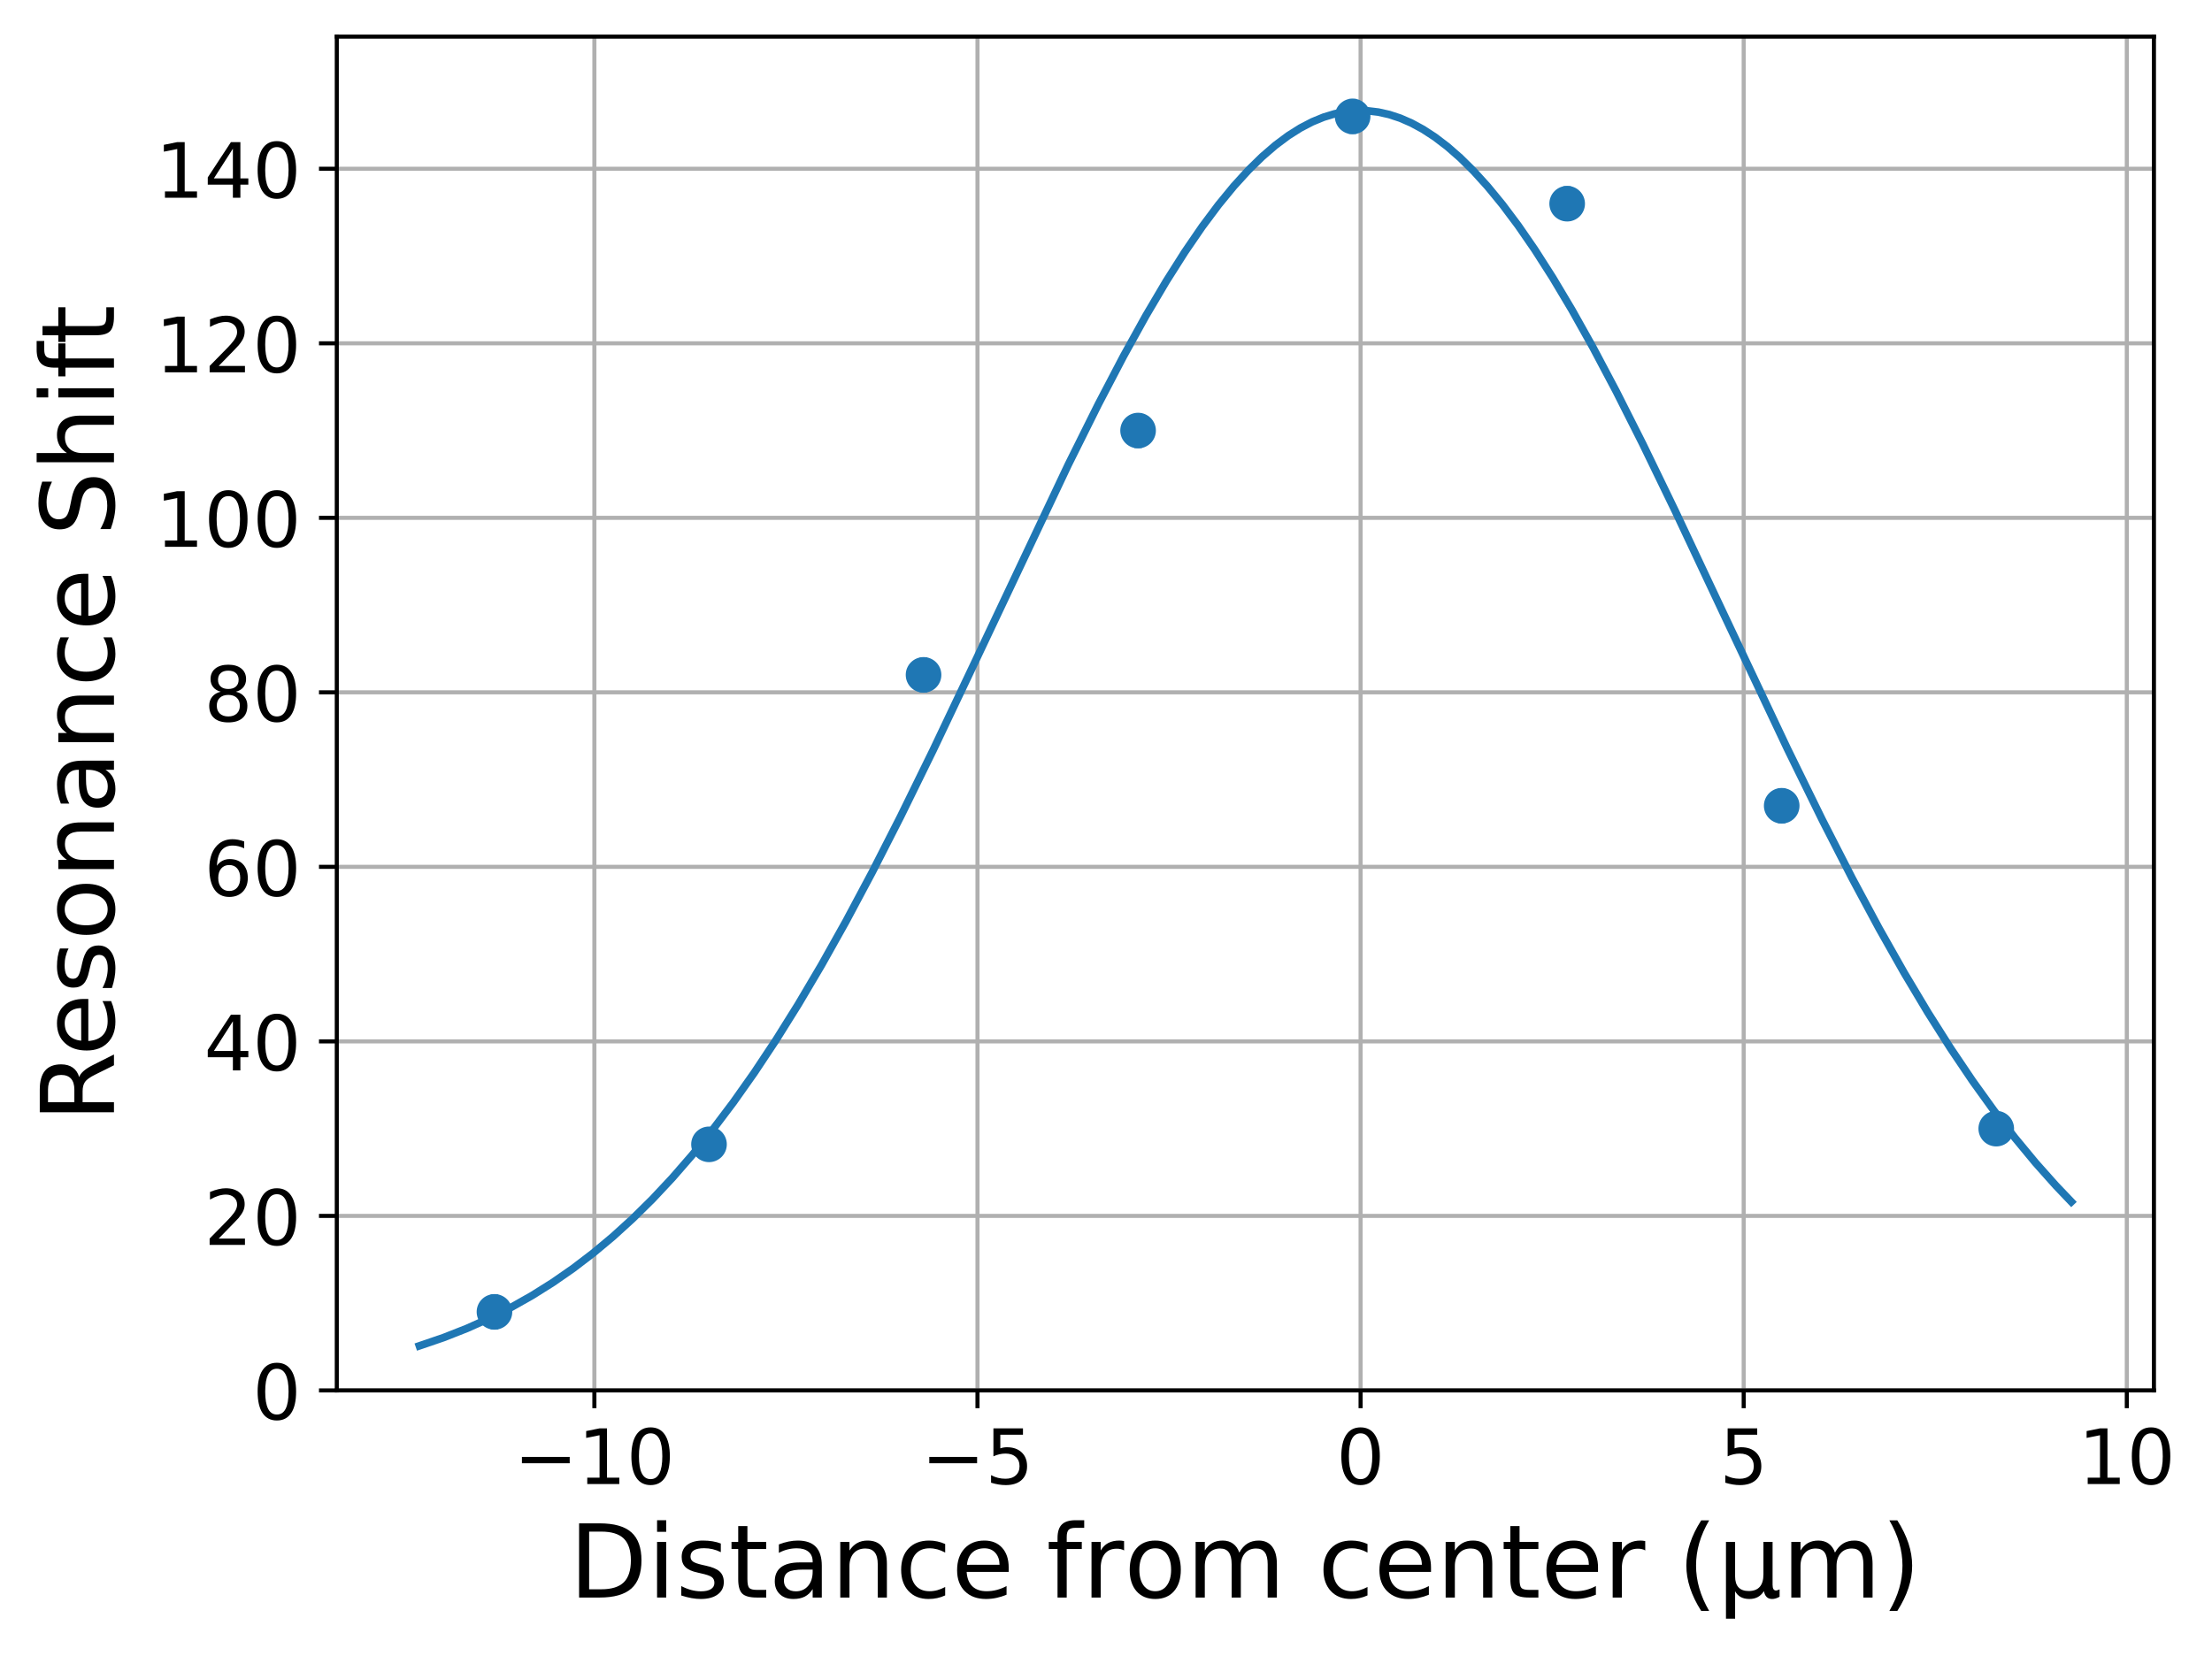
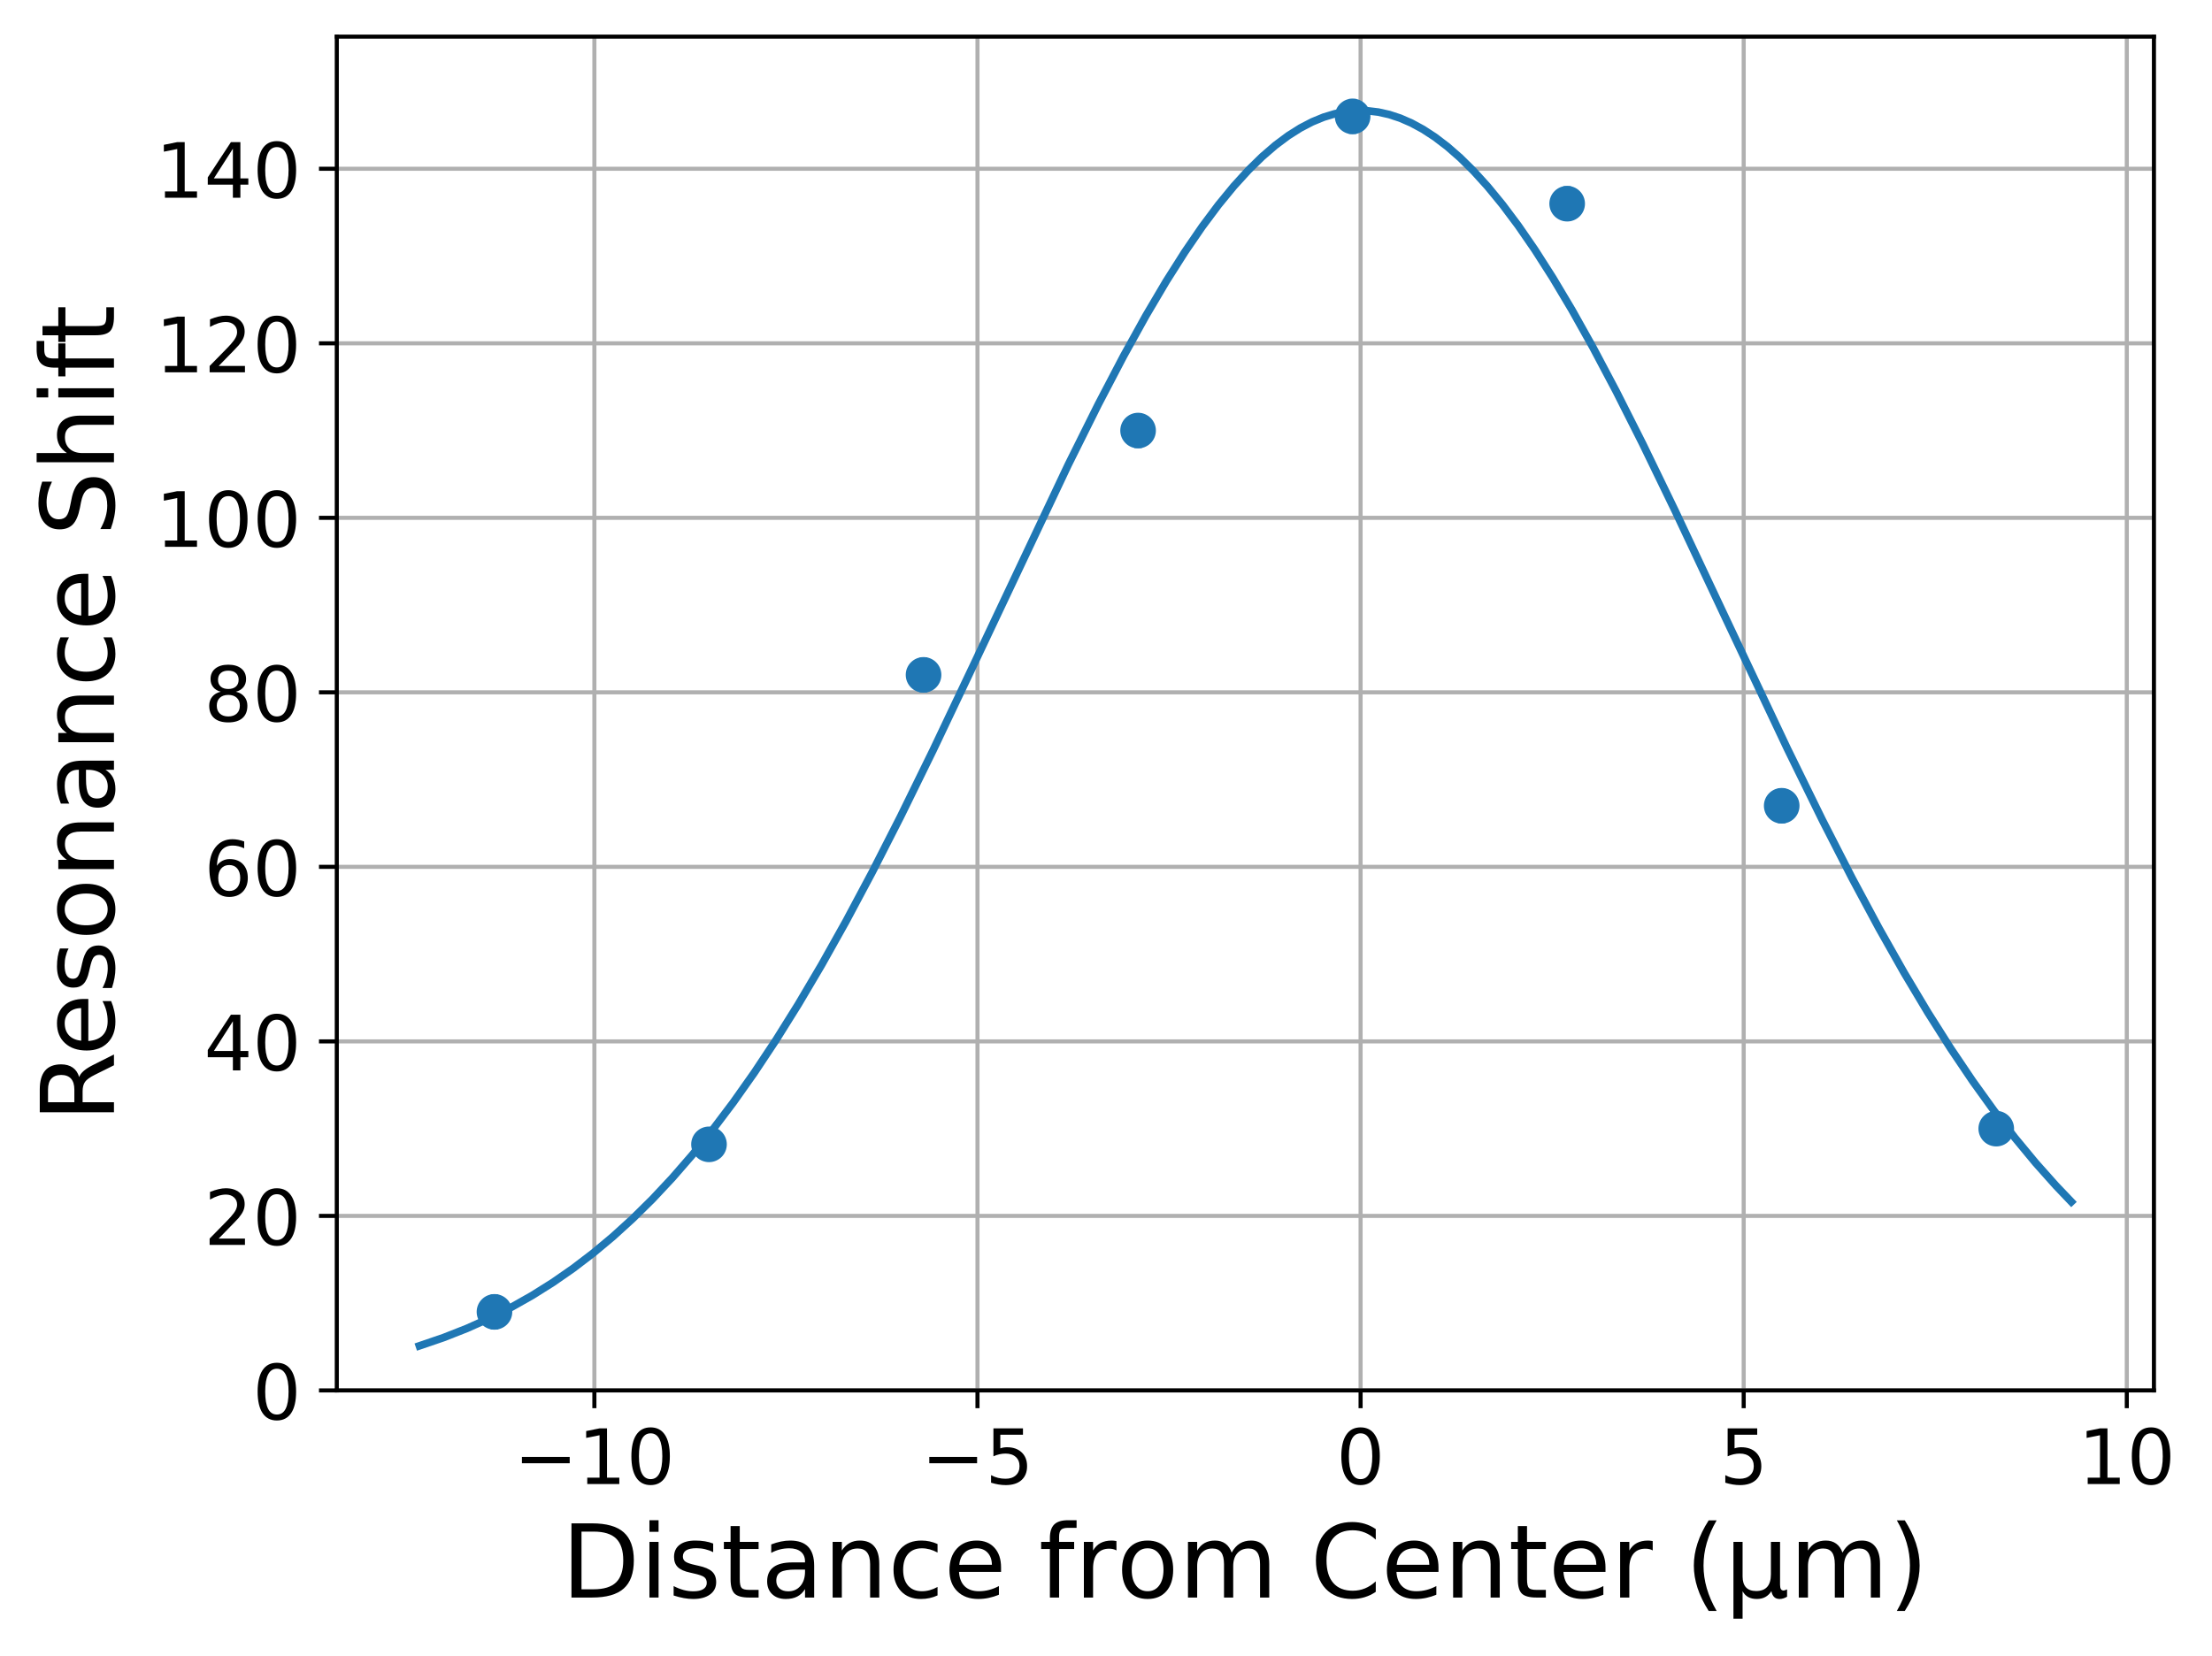
<svg xmlns="http://www.w3.org/2000/svg" xmlns:xlink="http://www.w3.org/1999/xlink" height="325.429pt" version="1.1" viewBox="0 0 434.72 325.429" width="434.72pt">
  <defs>
    <style type="text/css">*{stroke-linecap:butt;stroke-linejoin:round;}</style>
  </defs>
  <g id="figure_1">
    <g id="patch_1">
      <path d="M 0 325.429  L 434.72 325.429  L 434.72 0  L 0 0  z " style="fill:none;" />
    </g>
    <g id="axes_1">
      <g id="patch_2">
        <path d="M 66.188 273.312  L 423.308 273.312  L 423.308 7.2  L 66.188 7.2  z " style="fill:none;" />
      </g>
      <g id="matplotlib.axis_1">
        <g id="xtick_1">
          <g id="line2d_1">
            <path clip-path="url(#p2f1702bb63)" d="M 116.812 273.312  L 116.812 7.2  " style="fill:none;stroke:#b0b0b0;stroke-linecap:square;stroke-width:0.8;" />
          </g>
          <g id="line2d_2">
            <defs>
              <path d="M 0 0  L 0 3.5  " id="m005f0a59be" style="stroke:#000000;stroke-width:0.8;" />
            </defs>
            <g>
              <use style="stroke:#000000;stroke-width:0.8;" x="116.812" xlink:href="#m005f0a59be" y="273.312" />
            </g>
          </g>
          <g id="text_1">
            <g transform="translate(100.9838 291.7097)scale(0.15 -0.15)">
              <defs>
                <path d="M 10.594 35.5  L 73.188 35.5  L 73.188 27.203  L 10.594 27.203  z " id="DejaVuSans-8722" />
                <path d="M 12.406 8.297  L 28.516 8.297  L 28.516 63.922  L 10.984 60.406  L 10.984 69.391  L 28.422 72.906  L 38.281 72.906  L 38.281 8.297  L 54.391 8.297  L 54.391 0  L 12.406 0  z " id="DejaVuSans-49" />
                <path d="M 31.781 66.406  Q 24.172 66.406 20.328 58.906  Q 16.5 51.422 16.5 36.375  Q 16.5 21.391 20.328 13.891  Q 24.172 6.391 31.781 6.391  Q 39.453 6.391 43.281 13.891  Q 47.125 21.391 47.125 36.375  Q 47.125 51.422 43.281 58.906  Q 39.453 66.406 31.781 66.406  z M 31.781 74.219  Q 44.047 74.219 50.516 64.516  Q 56.984 54.828 56.984 36.375  Q 56.984 17.969 50.516 8.266  Q 44.047 -1.422 31.781 -1.422  Q 19.531 -1.422 13.062 8.266  Q 6.594 17.969 6.594 36.375  Q 6.594 54.828 13.062 64.516  Q 19.531 74.219 31.781 74.219  z " id="DejaVuSans-48" />
              </defs>
              <use xlink:href="#DejaVuSans-8722" />
              <use x="83.789" xlink:href="#DejaVuSans-49" />
              <use x="147.412" xlink:href="#DejaVuSans-48" />
            </g>
          </g>
        </g>
        <g id="xtick_2">
          <g id="line2d_3">
            <path clip-path="url(#p2f1702bb63)" d="M 192.103 273.312  L 192.103 7.2  " style="fill:none;stroke:#b0b0b0;stroke-linecap:square;stroke-width:0.8;" />
          </g>
          <g id="line2d_4">
            <g>
              <use style="stroke:#000000;stroke-width:0.8;" x="192.103" xlink:href="#m005f0a59be" y="273.312" />
            </g>
          </g>
          <g id="text_2">
            <g transform="translate(181.0466 291.7097)scale(0.15 -0.15)">
              <defs>
                <path d="M 10.797 72.906  L 49.516 72.906  L 49.516 64.594  L 19.828 64.594  L 19.828 46.734  Q 21.969 47.469 24.109 47.828  Q 26.266 48.188 28.422 48.188  Q 40.625 48.188 47.75 41.5  Q 54.891 34.812 54.891 23.391  Q 54.891 11.625 47.562 5.094  Q 40.234 -1.422 26.906 -1.422  Q 22.312 -1.422 17.547 -0.641  Q 12.797 0.141 7.719 1.703  L 7.719 11.625  Q 12.109 9.234 16.797 8.062  Q 21.484 6.891 26.703 6.891  Q 35.156 6.891 40.078 11.328  Q 45.016 15.766 45.016 23.391  Q 45.016 31 40.078 35.438  Q 35.156 39.891 26.703 39.891  Q 22.75 39.891 18.812 39.016  Q 14.891 38.141 10.797 36.281  z " id="DejaVuSans-53" />
              </defs>
              <use xlink:href="#DejaVuSans-8722" />
              <use x="83.789" xlink:href="#DejaVuSans-53" />
            </g>
          </g>
        </g>
        <g id="xtick_3">
          <g id="line2d_5">
            <path clip-path="url(#p2f1702bb63)" d="M 267.394 273.312  L 267.394 7.2  " style="fill:none;stroke:#b0b0b0;stroke-linecap:square;stroke-width:0.8;" />
          </g>
          <g id="line2d_6">
            <g>
              <use style="stroke:#000000;stroke-width:0.8;" x="267.394" xlink:href="#m005f0a59be" y="273.312" />
            </g>
          </g>
          <g id="text_3">
            <g transform="translate(262.6223 291.7097)scale(0.15 -0.15)">
              <use xlink:href="#DejaVuSans-48" />
            </g>
          </g>
        </g>
        <g id="xtick_4">
          <g id="line2d_7">
            <path clip-path="url(#p2f1702bb63)" d="M 342.685 273.312  L 342.685 7.2  " style="fill:none;stroke:#b0b0b0;stroke-linecap:square;stroke-width:0.8;" />
          </g>
          <g id="line2d_8">
            <g>
              <use style="stroke:#000000;stroke-width:0.8;" x="342.685" xlink:href="#m005f0a59be" y="273.312" />
            </g>
          </g>
          <g id="text_4">
            <g transform="translate(337.9133 291.7097)scale(0.15 -0.15)">
              <use xlink:href="#DejaVuSans-53" />
            </g>
          </g>
        </g>
        <g id="xtick_5">
          <g id="line2d_9">
            <path clip-path="url(#p2f1702bb63)" d="M 417.976 273.312  L 417.976 7.2  " style="fill:none;stroke:#b0b0b0;stroke-linecap:square;stroke-width:0.8;" />
          </g>
          <g id="line2d_10">
            <g>
              <use style="stroke:#000000;stroke-width:0.8;" x="417.976" xlink:href="#m005f0a59be" y="273.312" />
            </g>
          </g>
          <g id="text_5">
            <g transform="translate(408.4323 291.7097)scale(0.15 -0.15)">
              <use xlink:href="#DejaVuSans-49" />
              <use x="63.623" xlink:href="#DejaVuSans-48" />
            </g>
          </g>
        </g>
        <g id="text_6">
-           <g transform="translate(111.8475 314.0292)scale(0.2 -0.2)">
+           <g transform="translate(110.3475 314.0292)scale(0.2 -0.2)">
            <defs>
              <path d="M 19.672 64.797  L 19.672 8.109  L 31.594 8.109  Q 46.688 8.109 53.688 14.938  Q 60.688 21.781 60.688 36.531  Q 60.688 51.172 53.688 57.984  Q 46.688 64.797 31.594 64.797  z M 9.812 72.906  L 30.078 72.906  Q 51.266 72.906 61.172 64.094  Q 71.094 55.281 71.094 36.531  Q 71.094 17.672 61.125 8.828  Q 51.172 0 30.078 0  L 9.812 0  z " id="DejaVuSans-68" />
              <path d="M 9.422 54.688  L 18.406 54.688  L 18.406 0  L 9.422 0  z M 9.422 75.984  L 18.406 75.984  L 18.406 64.594  L 9.422 64.594  z " id="DejaVuSans-105" />
              <path d="M 44.281 53.078  L 44.281 44.578  Q 40.484 46.531 36.375 47.5  Q 32.281 48.484 27.875 48.484  Q 21.188 48.484 17.844 46.438  Q 14.5 44.391 14.5 40.281  Q 14.5 37.156 16.891 35.375  Q 19.281 33.594 26.516 31.984  L 29.594 31.297  Q 39.156 29.25 43.188 25.516  Q 47.219 21.781 47.219 15.094  Q 47.219 7.469 41.188 3.016  Q 35.156 -1.422 24.609 -1.422  Q 20.219 -1.422 15.453 -0.562  Q 10.688 0.297 5.422 2  L 5.422 11.281  Q 10.406 8.688 15.234 7.391  Q 20.062 6.109 24.812 6.109  Q 31.156 6.109 34.562 8.281  Q 37.984 10.453 37.984 14.406  Q 37.984 18.062 35.516 20.016  Q 33.062 21.969 24.703 23.781  L 21.578 24.516  Q 13.234 26.266 9.516 29.906  Q 5.812 33.547 5.812 39.891  Q 5.812 47.609 11.281 51.797  Q 16.75 56 26.812 56  Q 31.781 56 36.172 55.266  Q 40.578 54.547 44.281 53.078  z " id="DejaVuSans-115" />
              <path d="M 18.312 70.219  L 18.312 54.688  L 36.812 54.688  L 36.812 47.703  L 18.312 47.703  L 18.312 18.016  Q 18.312 11.328 20.141 9.422  Q 21.969 7.516 27.594 7.516  L 36.812 7.516  L 36.812 0  L 27.594 0  Q 17.188 0 13.234 3.875  Q 9.281 7.766 9.281 18.016  L 9.281 47.703  L 2.688 47.703  L 2.688 54.688  L 9.281 54.688  L 9.281 70.219  z " id="DejaVuSans-116" />
              <path d="M 34.281 27.484  Q 23.391 27.484 19.188 25  Q 14.984 22.516 14.984 16.5  Q 14.984 11.719 18.141 8.906  Q 21.297 6.109 26.703 6.109  Q 34.188 6.109 38.703 11.406  Q 43.219 16.703 43.219 25.484  L 43.219 27.484  z M 52.203 31.203  L 52.203 0  L 43.219 0  L 43.219 8.297  Q 40.141 3.328 35.547 0.953  Q 30.953 -1.422 24.312 -1.422  Q 15.922 -1.422 10.953 3.297  Q 6 8.016 6 15.922  Q 6 25.141 12.172 29.828  Q 18.359 34.516 30.609 34.516  L 43.219 34.516  L 43.219 35.406  Q 43.219 41.609 39.141 45  Q 35.062 48.391 27.688 48.391  Q 23 48.391 18.547 47.266  Q 14.109 46.141 10.016 43.891  L 10.016 52.203  Q 14.938 54.109 19.578 55.047  Q 24.219 56 28.609 56  Q 40.484 56 46.344 49.844  Q 52.203 43.703 52.203 31.203  z " id="DejaVuSans-97" />
              <path d="M 54.891 33.016  L 54.891 0  L 45.906 0  L 45.906 32.719  Q 45.906 40.484 42.875 44.328  Q 39.844 48.188 33.797 48.188  Q 26.516 48.188 22.312 43.547  Q 18.109 38.922 18.109 30.906  L 18.109 0  L 9.078 0  L 9.078 54.688  L 18.109 54.688  L 18.109 46.188  Q 21.344 51.125 25.703 53.562  Q 30.078 56 35.797 56  Q 45.219 56 50.047 50.172  Q 54.891 44.344 54.891 33.016  z " id="DejaVuSans-110" />
              <path d="M 48.781 52.594  L 48.781 44.188  Q 44.969 46.297 41.141 47.344  Q 37.312 48.391 33.406 48.391  Q 24.656 48.391 19.812 42.844  Q 14.984 37.312 14.984 27.297  Q 14.984 17.281 19.812 11.734  Q 24.656 6.203 33.406 6.203  Q 37.312 6.203 41.141 7.25  Q 44.969 8.297 48.781 10.406  L 48.781 2.094  Q 45.016 0.344 40.984 -0.531  Q 36.969 -1.422 32.422 -1.422  Q 20.062 -1.422 12.781 6.344  Q 5.516 14.109 5.516 27.297  Q 5.516 40.672 12.859 48.328  Q 20.219 56 33.016 56  Q 37.156 56 41.109 55.141  Q 45.062 54.297 48.781 52.594  z " id="DejaVuSans-99" />
              <path d="M 56.203 29.594  L 56.203 25.203  L 14.891 25.203  Q 15.484 15.922 20.484 11.062  Q 25.484 6.203 34.422 6.203  Q 39.594 6.203 44.453 7.469  Q 49.312 8.734 54.109 11.281  L 54.109 2.781  Q 49.266 0.734 44.188 -0.344  Q 39.109 -1.422 33.891 -1.422  Q 20.797 -1.422 13.156 6.188  Q 5.516 13.812 5.516 26.812  Q 5.516 40.234 12.766 48.109  Q 20.016 56 32.328 56  Q 43.359 56 49.781 48.891  Q 56.203 41.797 56.203 29.594  z M 47.219 32.234  Q 47.125 39.594 43.094 43.984  Q 39.062 48.391 32.422 48.391  Q 24.906 48.391 20.391 44.141  Q 15.875 39.891 15.188 32.172  z " id="DejaVuSans-101" />
              <path id="DejaVuSans-32" />
              <path d="M 37.109 75.984  L 37.109 68.5  L 28.516 68.5  Q 23.688 68.5 21.797 66.547  Q 19.922 64.594 19.922 59.516  L 19.922 54.688  L 34.719 54.688  L 34.719 47.703  L 19.922 47.703  L 19.922 0  L 10.891 0  L 10.891 47.703  L 2.297 47.703  L 2.297 54.688  L 10.891 54.688  L 10.891 58.5  Q 10.891 67.625 15.141 71.797  Q 19.391 75.984 28.609 75.984  z " id="DejaVuSans-102" />
              <path d="M 41.109 46.297  Q 39.594 47.172 37.812 47.578  Q 36.031 48 33.891 48  Q 26.266 48 22.188 43.047  Q 18.109 38.094 18.109 28.812  L 18.109 0  L 9.078 0  L 9.078 54.688  L 18.109 54.688  L 18.109 46.188  Q 20.953 51.172 25.484 53.578  Q 30.031 56 36.531 56  Q 37.453 56 38.578 55.875  Q 39.703 55.766 41.062 55.516  z " id="DejaVuSans-114" />
              <path d="M 30.609 48.391  Q 23.391 48.391 19.188 42.75  Q 14.984 37.109 14.984 27.297  Q 14.984 17.484 19.156 11.844  Q 23.344 6.203 30.609 6.203  Q 37.797 6.203 41.984 11.859  Q 46.188 17.531 46.188 27.297  Q 46.188 37.016 41.984 42.703  Q 37.797 48.391 30.609 48.391  z M 30.609 56  Q 42.328 56 49.016 48.375  Q 55.719 40.766 55.719 27.297  Q 55.719 13.875 49.016 6.219  Q 42.328 -1.422 30.609 -1.422  Q 18.844 -1.422 12.172 6.219  Q 5.516 13.875 5.516 27.297  Q 5.516 40.766 12.172 48.375  Q 18.844 56 30.609 56  z " id="DejaVuSans-111" />
              <path d="M 52 44.188  Q 55.375 50.25 60.062 53.125  Q 64.75 56 71.094 56  Q 79.641 56 84.281 50.016  Q 88.922 44.047 88.922 33.016  L 88.922 0  L 79.891 0  L 79.891 32.719  Q 79.891 40.578 77.094 44.375  Q 74.312 48.188 68.609 48.188  Q 61.625 48.188 57.562 43.547  Q 53.516 38.922 53.516 30.906  L 53.516 0  L 44.484 0  L 44.484 32.719  Q 44.484 40.625 41.703 44.406  Q 38.922 48.188 33.109 48.188  Q 26.219 48.188 22.156 43.531  Q 18.109 38.875 18.109 30.906  L 18.109 0  L 9.078 0  L 9.078 54.688  L 18.109 54.688  L 18.109 46.188  Q 21.188 51.219 25.484 53.609  Q 29.781 56 35.688 56  Q 41.656 56 45.828 52.969  Q 50 49.953 52 44.188  z " id="DejaVuSans-109" />
+               <path d="M 64.406 67.281  L 64.406 56.891  Q 59.422 61.531 53.781 63.812  Q 48.141 66.109 41.797 66.109  Q 29.297 66.109 22.656 58.469  Q 16.016 50.828 16.016 36.375  Q 16.016 21.969 22.656 14.328  Q 29.297 6.688 41.797 6.688  Q 48.141 6.688 53.781 8.984  Q 59.422 11.281 64.406 15.922  L 64.406 5.609  Q 59.234 2.094 53.438 0.328  Q 47.656 -1.422 41.219 -1.422  Q 24.656 -1.422 15.125 8.703  Q 5.609 18.844 5.609 36.375  Q 5.609 53.953 15.125 64.078  Q 24.656 74.219 41.219 74.219  Q 47.75 74.219 53.531 72.484  Q 59.328 70.75 64.406 67.281  z " id="DejaVuSans-67" />
              <path d="M 31 75.875  Q 24.469 64.656 21.281 53.656  Q 18.109 42.672 18.109 31.391  Q 18.109 20.125 21.312 9.062  Q 24.516 -2 31 -13.188  L 23.188 -13.188  Q 15.875 -1.703 12.234 9.375  Q 8.594 20.453 8.594 31.391  Q 8.594 42.281 12.203 53.312  Q 15.828 64.359 23.188 75.875  z " id="DejaVuSans-40" />
              <path d="M 8.5 -20.797  L 8.5 54.688  L 17.484 54.688  L 17.484 20.703  Q 17.484 13.625 20.844 10  Q 24.219 6.391 30.812 6.391  Q 38.031 6.391 41.672 10.484  Q 45.312 14.594 45.312 22.797  L 45.312 54.688  L 54.297 54.688  L 54.297 12.594  Q 54.297 9.672 55.141 8.281  Q 56 6.891 57.812 6.891  Q 58.25 6.891 59.031 7.156  Q 59.812 7.422 61.188 8.016  L 61.188 0.781  Q 59.188 -0.344 57.391 -0.875  Q 55.609 -1.422 53.906 -1.422  Q 50.531 -1.422 48.531 0.484  Q 46.531 2.391 45.797 6.297  Q 43.359 2.438 39.812 0.5  Q 36.281 -1.422 31.5 -1.422  Q 26.516 -1.422 23.016 0.484  Q 19.531 2.391 17.484 6.203  L 17.484 -20.797  z " id="DejaVuSans-956" />
              <path d="M 8.016 75.875  L 15.828 75.875  Q 23.141 64.359 26.781 53.312  Q 30.422 42.281 30.422 31.391  Q 30.422 20.453 26.781 9.375  Q 23.141 -1.703 15.828 -13.188  L 8.016 -13.188  Q 14.5 -2 17.703 9.062  Q 20.906 20.125 20.906 31.391  Q 20.906 42.672 17.703 53.656  Q 14.5 64.656 8.016 75.875  z " id="DejaVuSans-41" />
            </defs>
            <use transform="translate(0 0.015625)" xlink:href="#DejaVuSans-68" />
            <use transform="translate(77.00195 0.015625)" xlink:href="#DejaVuSans-105" />
            <use transform="translate(104.7852 0.015625)" xlink:href="#DejaVuSans-115" />
            <use transform="translate(156.8848 0.015625)" xlink:href="#DejaVuSans-116" />
            <use transform="translate(196.0938 0.015625)" xlink:href="#DejaVuSans-97" />
            <use transform="translate(257.373 0.015625)" xlink:href="#DejaVuSans-110" />
            <use transform="translate(320.752 0.015625)" xlink:href="#DejaVuSans-99" />
            <use transform="translate(375.7324 0.015625)" xlink:href="#DejaVuSans-101" />
            <use transform="translate(437.2559 0.015625)" xlink:href="#DejaVuSans-32" />
            <use transform="translate(469.043 0.015625)" xlink:href="#DejaVuSans-102" />
            <use transform="translate(504.248 0.015625)" xlink:href="#DejaVuSans-114" />
            <use transform="translate(545.3613 0.015625)" xlink:href="#DejaVuSans-111" />
            <use transform="translate(606.543 0.015625)" xlink:href="#DejaVuSans-109" />
            <use transform="translate(703.9551 0.015625)" xlink:href="#DejaVuSans-32" />
-             <use transform="translate(735.7422 0.015625)" xlink:href="#DejaVuSans-99" />
-             <use transform="translate(790.7227 0.015625)" xlink:href="#DejaVuSans-101" />
-             <use transform="translate(852.2461 0.015625)" xlink:href="#DejaVuSans-110" />
-             <use transform="translate(915.625 0.015625)" xlink:href="#DejaVuSans-116" />
-             <use transform="translate(954.834 0.015625)" xlink:href="#DejaVuSans-101" />
-             <use transform="translate(1016.357 0.015625)" xlink:href="#DejaVuSans-114" />
-             <use transform="translate(1057.471 0.015625)" xlink:href="#DejaVuSans-32" />
-             <use transform="translate(1089.258 0.015625)" xlink:href="#DejaVuSans-40" />
-             <use transform="translate(1128.271 0.015625)" xlink:href="#DejaVuSans-956" />
-             <use transform="translate(1191.895 0.015625)" xlink:href="#DejaVuSans-109" />
-             <use transform="translate(1289.307 0.015625)" xlink:href="#DejaVuSans-41" />
+             <use transform="translate(735.7422 0.015625)" xlink:href="#DejaVuSans-67" />
+             <use transform="translate(805.5664 0.015625)" xlink:href="#DejaVuSans-101" />
+             <use transform="translate(867.0898 0.015625)" xlink:href="#DejaVuSans-110" />
+             <use transform="translate(930.4688 0.015625)" xlink:href="#DejaVuSans-116" />
+             <use transform="translate(969.6777 0.015625)" xlink:href="#DejaVuSans-101" />
+             <use transform="translate(1031.201 0.015625)" xlink:href="#DejaVuSans-114" />
+             <use transform="translate(1072.314 0.015625)" xlink:href="#DejaVuSans-32" />
+             <use transform="translate(1104.102 0.015625)" xlink:href="#DejaVuSans-40" />
+             <use transform="translate(1143.115 0.015625)" xlink:href="#DejaVuSans-956" />
+             <use transform="translate(1206.738 0.015625)" xlink:href="#DejaVuSans-109" />
+             <use transform="translate(1304.15 0.015625)" xlink:href="#DejaVuSans-41" />
          </g>
        </g>
      </g>
      <g id="matplotlib.axis_2">
        <g id="ytick_1">
          <g id="line2d_11">
            <path clip-path="url(#p2f1702bb63)" d="M 66.188 273.312  L 423.308 273.312  " style="fill:none;stroke:#b0b0b0;stroke-linecap:square;stroke-width:0.8;" />
          </g>
          <g id="line2d_12">
            <defs>
              <path d="M 0 0  L -3.5 0  " id="mc3ce260a5b" style="stroke:#000000;stroke-width:0.8;" />
            </defs>
            <g>
              <use style="stroke:#000000;stroke-width:0.8;" x="66.188" xlink:href="#mc3ce260a5b" y="273.312" />
            </g>
          </g>
          <g id="text_7">
            <g transform="translate(49.64375 279.0108)scale(0.15 -0.15)">
              <use xlink:href="#DejaVuSans-48" />
            </g>
          </g>
        </g>
        <g id="ytick_2">
          <g id="line2d_13">
            <path clip-path="url(#p2f1702bb63)" d="M 66.188 239.007  L 423.308 239.007  " style="fill:none;stroke:#b0b0b0;stroke-linecap:square;stroke-width:0.8;" />
          </g>
          <g id="line2d_14">
            <g>
              <use style="stroke:#000000;stroke-width:0.8;" x="66.188" xlink:href="#mc3ce260a5b" y="239.007" />
            </g>
          </g>
          <g id="text_8">
            <g transform="translate(40.1 244.7058)scale(0.15 -0.15)">
              <defs>
                <path d="M 19.188 8.297  L 53.609 8.297  L 53.609 0  L 7.328 0  L 7.328 8.297  Q 12.938 14.109 22.625 23.891  Q 32.328 33.688 34.812 36.531  Q 39.547 41.844 41.422 45.531  Q 43.312 49.219 43.312 52.781  Q 43.312 58.594 39.234 62.25  Q 35.156 65.922 28.609 65.922  Q 23.969 65.922 18.812 64.312  Q 13.672 62.703 7.812 59.422  L 7.812 69.391  Q 13.766 71.781 18.938 73  Q 24.125 74.219 28.422 74.219  Q 39.75 74.219 46.484 68.547  Q 53.219 62.891 53.219 53.422  Q 53.219 48.922 51.531 44.891  Q 49.859 40.875 45.406 35.406  Q 44.188 33.984 37.641 27.219  Q 31.109 20.453 19.188 8.297  z " id="DejaVuSans-50" />
              </defs>
              <use xlink:href="#DejaVuSans-50" />
              <use x="63.623" xlink:href="#DejaVuSans-48" />
            </g>
          </g>
        </g>
        <g id="ytick_3">
          <g id="line2d_15">
            <path clip-path="url(#p2f1702bb63)" d="M 66.188 204.702  L 423.308 204.702  " style="fill:none;stroke:#b0b0b0;stroke-linecap:square;stroke-width:0.8;" />
          </g>
          <g id="line2d_16">
            <g>
              <use style="stroke:#000000;stroke-width:0.8;" x="66.188" xlink:href="#mc3ce260a5b" y="204.702" />
            </g>
          </g>
          <g id="text_9">
            <g transform="translate(40.1 210.4008)scale(0.15 -0.15)">
              <defs>
                <path d="M 37.797 64.312  L 12.891 25.391  L 37.797 25.391  z M 35.203 72.906  L 47.609 72.906  L 47.609 25.391  L 58.016 25.391  L 58.016 17.188  L 47.609 17.188  L 47.609 0  L 37.797 0  L 37.797 17.188  L 4.891 17.188  L 4.891 26.703  z " id="DejaVuSans-52" />
              </defs>
              <use xlink:href="#DejaVuSans-52" />
              <use x="63.623" xlink:href="#DejaVuSans-48" />
            </g>
          </g>
        </g>
        <g id="ytick_4">
          <g id="line2d_17">
            <path clip-path="url(#p2f1702bb63)" d="M 66.188 170.397  L 423.308 170.397  " style="fill:none;stroke:#b0b0b0;stroke-linecap:square;stroke-width:0.8;" />
          </g>
          <g id="line2d_18">
            <g>
              <use style="stroke:#000000;stroke-width:0.8;" x="66.188" xlink:href="#mc3ce260a5b" y="170.397" />
            </g>
          </g>
          <g id="text_10">
            <g transform="translate(40.1 176.0958)scale(0.15 -0.15)">
              <defs>
                <path d="M 33.016 40.375  Q 26.375 40.375 22.484 35.828  Q 18.609 31.297 18.609 23.391  Q 18.609 15.531 22.484 10.953  Q 26.375 6.391 33.016 6.391  Q 39.656 6.391 43.531 10.953  Q 47.406 15.531 47.406 23.391  Q 47.406 31.297 43.531 35.828  Q 39.656 40.375 33.016 40.375  z M 52.594 71.297  L 52.594 62.312  Q 48.875 64.062 45.094 64.984  Q 41.312 65.922 37.594 65.922  Q 27.828 65.922 22.672 59.328  Q 17.531 52.734 16.797 39.406  Q 19.672 43.656 24.016 45.922  Q 28.375 48.188 33.594 48.188  Q 44.578 48.188 50.953 41.516  Q 57.328 34.859 57.328 23.391  Q 57.328 12.156 50.688 5.359  Q 44.047 -1.422 33.016 -1.422  Q 20.359 -1.422 13.672 8.266  Q 6.984 17.969 6.984 36.375  Q 6.984 53.656 15.188 63.938  Q 23.391 74.219 37.203 74.219  Q 40.922 74.219 44.703 73.484  Q 48.484 72.75 52.594 71.297  z " id="DejaVuSans-54" />
              </defs>
              <use xlink:href="#DejaVuSans-54" />
              <use x="63.623" xlink:href="#DejaVuSans-48" />
            </g>
          </g>
        </g>
        <g id="ytick_5">
          <g id="line2d_19">
            <path clip-path="url(#p2f1702bb63)" d="M 66.188 136.092  L 423.308 136.092  " style="fill:none;stroke:#b0b0b0;stroke-linecap:square;stroke-width:0.8;" />
          </g>
          <g id="line2d_20">
            <g>
              <use style="stroke:#000000;stroke-width:0.8;" x="66.188" xlink:href="#mc3ce260a5b" y="136.092" />
            </g>
          </g>
          <g id="text_11">
            <g transform="translate(40.1 141.7908)scale(0.15 -0.15)">
              <defs>
                <path d="M 31.781 34.625  Q 24.75 34.625 20.719 30.859  Q 16.703 27.094 16.703 20.516  Q 16.703 13.922 20.719 10.156  Q 24.75 6.391 31.781 6.391  Q 38.812 6.391 42.859 10.172  Q 46.922 13.969 46.922 20.516  Q 46.922 27.094 42.891 30.859  Q 38.875 34.625 31.781 34.625  z M 21.922 38.812  Q 15.578 40.375 12.031 44.719  Q 8.5 49.078 8.5 55.328  Q 8.5 64.062 14.719 69.141  Q 20.953 74.219 31.781 74.219  Q 42.672 74.219 48.875 69.141  Q 55.078 64.062 55.078 55.328  Q 55.078 49.078 51.531 44.719  Q 48 40.375 41.703 38.812  Q 48.828 37.156 52.797 32.312  Q 56.781 27.484 56.781 20.516  Q 56.781 9.906 50.312 4.234  Q 43.844 -1.422 31.781 -1.422  Q 19.734 -1.422 13.25 4.234  Q 6.781 9.906 6.781 20.516  Q 6.781 27.484 10.781 32.312  Q 14.797 37.156 21.922 38.812  z M 18.312 54.391  Q 18.312 48.734 21.844 45.562  Q 25.391 42.391 31.781 42.391  Q 38.141 42.391 41.719 45.562  Q 45.312 48.734 45.312 54.391  Q 45.312 60.062 41.719 63.234  Q 38.141 66.406 31.781 66.406  Q 25.391 66.406 21.844 63.234  Q 18.312 60.062 18.312 54.391  z " id="DejaVuSans-56" />
              </defs>
              <use xlink:href="#DejaVuSans-56" />
              <use x="63.623" xlink:href="#DejaVuSans-48" />
            </g>
          </g>
        </g>
        <g id="ytick_6">
          <g id="line2d_21">
            <path clip-path="url(#p2f1702bb63)" d="M 66.188 101.787  L 423.308 101.787  " style="fill:none;stroke:#b0b0b0;stroke-linecap:square;stroke-width:0.8;" />
          </g>
          <g id="line2d_22">
            <g>
              <use style="stroke:#000000;stroke-width:0.8;" x="66.188" xlink:href="#mc3ce260a5b" y="101.787" />
            </g>
          </g>
          <g id="text_12">
            <g transform="translate(30.55625 107.4858)scale(0.15 -0.15)">
              <use xlink:href="#DejaVuSans-49" />
              <use x="63.623" xlink:href="#DejaVuSans-48" />
              <use x="127.246" xlink:href="#DejaVuSans-48" />
            </g>
          </g>
        </g>
        <g id="ytick_7">
          <g id="line2d_23">
            <path clip-path="url(#p2f1702bb63)" d="M 66.188 67.482  L 423.308 67.482  " style="fill:none;stroke:#b0b0b0;stroke-linecap:square;stroke-width:0.8;" />
          </g>
          <g id="line2d_24">
            <g>
              <use style="stroke:#000000;stroke-width:0.8;" x="66.188" xlink:href="#mc3ce260a5b" y="67.482" />
            </g>
          </g>
          <g id="text_13">
            <g transform="translate(30.55625 73.18077)scale(0.15 -0.15)">
              <use xlink:href="#DejaVuSans-49" />
              <use x="63.623" xlink:href="#DejaVuSans-50" />
              <use x="127.246" xlink:href="#DejaVuSans-48" />
            </g>
          </g>
        </g>
        <g id="ytick_8">
          <g id="line2d_25">
            <path clip-path="url(#p2f1702bb63)" d="M 66.188 33.177  L 423.308 33.177  " style="fill:none;stroke:#b0b0b0;stroke-linecap:square;stroke-width:0.8;" />
          </g>
          <g id="line2d_26">
            <g>
              <use style="stroke:#000000;stroke-width:0.8;" x="66.188" xlink:href="#mc3ce260a5b" y="33.177" />
            </g>
          </g>
          <g id="text_14">
            <g transform="translate(30.55625 38.87576)scale(0.15 -0.15)">
              <use xlink:href="#DejaVuSans-49" />
              <use x="63.623" xlink:href="#DejaVuSans-52" />
              <use x="127.246" xlink:href="#DejaVuSans-48" />
            </g>
          </g>
        </g>
        <g id="text_15">
          <g transform="translate(22.39688 220.5982)rotate(-90)scale(0.2 -0.2)">
            <defs>
              <path d="M 44.391 34.188  Q 47.562 33.109 50.562 29.594  Q 53.562 26.078 56.594 19.922  L 66.609 0  L 56 0  L 46.688 18.703  Q 43.062 26.031 39.672 28.422  Q 36.281 30.812 30.422 30.812  L 19.672 30.812  L 19.672 0  L 9.812 0  L 9.812 72.906  L 32.078 72.906  Q 44.578 72.906 50.734 67.672  Q 56.891 62.453 56.891 51.906  Q 56.891 45.016 53.688 40.469  Q 50.484 35.938 44.391 34.188  z M 19.672 64.797  L 19.672 38.922  L 32.078 38.922  Q 39.203 38.922 42.844 42.219  Q 46.484 45.516 46.484 51.906  Q 46.484 58.297 42.844 61.547  Q 39.203 64.797 32.078 64.797  z " id="DejaVuSans-82" />
              <path d="M 53.516 70.516  L 53.516 60.891  Q 47.906 63.578 42.922 64.891  Q 37.938 66.219 33.297 66.219  Q 25.25 66.219 20.875 63.094  Q 16.5 59.969 16.5 54.203  Q 16.5 49.359 19.406 46.891  Q 22.312 44.438 30.422 42.922  L 36.375 41.703  Q 47.406 39.594 52.656 34.297  Q 57.906 29 57.906 20.125  Q 57.906 9.516 50.797 4.047  Q 43.703 -1.422 29.984 -1.422  Q 24.812 -1.422 18.969 -0.25  Q 13.141 0.922 6.891 3.219  L 6.891 13.375  Q 12.891 10.016 18.656 8.297  Q 24.422 6.594 29.984 6.594  Q 38.422 6.594 43.016 9.906  Q 47.609 13.234 47.609 19.391  Q 47.609 24.75 44.312 27.781  Q 41.016 30.812 33.5 32.328  L 27.484 33.5  Q 16.453 35.688 11.516 40.375  Q 6.594 45.062 6.594 53.422  Q 6.594 63.094 13.406 68.656  Q 20.219 74.219 32.172 74.219  Q 37.312 74.219 42.625 73.281  Q 47.953 72.359 53.516 70.516  z " id="DejaVuSans-83" />
              <path d="M 54.891 33.016  L 54.891 0  L 45.906 0  L 45.906 32.719  Q 45.906 40.484 42.875 44.328  Q 39.844 48.188 33.797 48.188  Q 26.516 48.188 22.312 43.547  Q 18.109 38.922 18.109 30.906  L 18.109 0  L 9.078 0  L 9.078 75.984  L 18.109 75.984  L 18.109 46.188  Q 21.344 51.125 25.703 53.562  Q 30.078 56 35.797 56  Q 45.219 56 50.047 50.172  Q 54.891 44.344 54.891 33.016  z " id="DejaVuSans-104" />
            </defs>
            <use xlink:href="#DejaVuSans-82" />
            <use x="64.982" xlink:href="#DejaVuSans-101" />
            <use x="126.506" xlink:href="#DejaVuSans-115" />
            <use x="178.605" xlink:href="#DejaVuSans-111" />
            <use x="239.787" xlink:href="#DejaVuSans-110" />
            <use x="303.166" xlink:href="#DejaVuSans-97" />
            <use x="364.445" xlink:href="#DejaVuSans-110" />
            <use x="427.824" xlink:href="#DejaVuSans-99" />
            <use x="482.805" xlink:href="#DejaVuSans-101" />
            <use x="544.328" xlink:href="#DejaVuSans-32" />
            <use x="576.115" xlink:href="#DejaVuSans-83" />
            <use x="639.592" xlink:href="#DejaVuSans-104" />
            <use x="702.971" xlink:href="#DejaVuSans-105" />
            <use x="730.754" xlink:href="#DejaVuSans-102" />
            <use x="764.209" xlink:href="#DejaVuSans-116" />
          </g>
        </g>
      </g>
      <g id="LineCollection_1">
        <path clip-path="url(#p2f1702bb63)" d="M 139.34 227.172  L 139.34 222.712  " style="fill:none;stroke:#1f77b4;stroke-width:1.5;" />
        <path clip-path="url(#p2f1702bb63)" d="M 97.177 261.305  L 97.177 254.444  " style="fill:none;stroke:#1f77b4;stroke-width:1.5;" />
        <path clip-path="url(#p2f1702bb63)" d="M 181.503 136.092  L 181.503 129.231  " style="fill:none;stroke:#1f77b4;stroke-width:1.5;" />
        <path clip-path="url(#p2f1702bb63)" d="M 223.666 88.065  L 223.666 81.204  " style="fill:none;stroke:#1f77b4;stroke-width:1.5;" />
        <path clip-path="url(#p2f1702bb63)" d="M 265.829 26.316  L 265.829 19.455  " style="fill:none;stroke:#1f77b4;stroke-width:1.5;" />
        <path clip-path="url(#p2f1702bb63)" d="M 307.992 43.468  L 307.992 36.607  " style="fill:none;stroke:#1f77b4;stroke-width:1.5;" />
        <path clip-path="url(#p2f1702bb63)" d="M 350.155 161.821  L 350.155 154.96  " style="fill:none;stroke:#1f77b4;stroke-width:1.5;" />
        <path clip-path="url(#p2f1702bb63)" d="M 392.318 224.256  L 392.318 219.453  " style="fill:none;stroke:#1f77b4;stroke-width:1.5;" />
      </g>
      <g id="line2d_27">
        <path clip-path="url(#p2f1702bb63)" d="M 82.42 264.553  L 87.193 262.92  L 91.771 261.118  L 96.154 259.156  L 100.408 257.01  L 104.564 254.662  L 108.622 252.114  L 112.616 249.342  L 116.545 246.344  L 120.441 243.092  L 124.337 239.548  L 128.234 235.701  L 132.13 231.54  L 136.059 227.018  L 140.052 222.078  L 144.111 216.7  L 148.234 210.864  L 152.488 204.455  L 156.871 197.444  L 161.449 189.695  L 166.254 181.117  L 171.384 171.497  L 177.002 160.479  L 183.398 147.426  L 191.612 130.121  L 209.925 91.378  L 215.834 79.503  L 220.802 70.004  L 225.185 62.088  L 229.179 55.324  L 232.848 49.538  L 236.257 44.566  L 239.471 40.264  L 242.491 36.587  L 245.348 33.45  L 248.076 30.78  L 250.673 28.542  L 253.173 26.676  L 255.576 25.158  L 257.881 23.957  L 260.121 23.035  L 262.329 22.365  L 264.505 21.939  L 266.648 21.746  L 268.758 21.779  L 270.869 22.031  L 273.012 22.51  L 275.187 23.227  L 277.395 24.19  L 279.668 25.424  L 282.005 26.949  L 284.44 28.805  L 286.973 31.021  L 289.603 33.62  L 292.363 36.663  L 295.285 40.223  L 298.37 44.34  L 301.649 49.096  L 305.156 54.585  L 308.922 60.902  L 313.045 68.265  L 317.623 76.91  L 322.851 87.275  L 329.215 100.413  L 338.858 120.902  L 351.294 147.225  L 358.144 161.194  L 363.989 172.616  L 369.281 182.479  L 374.216 191.212  L 378.892 199.038  L 383.373 206.107  L 387.691 212.511  L 391.879 218.33  L 396.003 223.683  L 400.062 228.588  L 404.055 233.068  L 407.075 236.232  L 407.075 236.232  " style="fill:none;stroke:#1f77b4;stroke-linecap:square;stroke-width:1.5;" />
      </g>
      <g id="line2d_28">
        <defs>
          <path d="M 0 3  C 0.796 3 1.559 2.684 2.121 2.121  C 2.684 1.559 3 0.796 3 0  C 3 -0.796 2.684 -1.559 2.121 -2.121  C 1.559 -2.684 0.796 -3 0 -3  C -0.796 -3 -1.559 -2.684 -2.121 -2.121  C -2.684 -1.559 -3 -0.796 -3 0  C -3 0.796 -2.684 1.559 -2.121 2.121  C -1.559 2.684 -0.796 3 0 3  z " id="mcb2457e3ba" style="stroke:#1f77b4;" />
        </defs>
        <g clip-path="url(#p2f1702bb63)">
          <use style="fill:#1f77b4;stroke:#1f77b4;" x="139.34" xlink:href="#mcb2457e3ba" y="224.942" />
          <use style="fill:#1f77b4;stroke:#1f77b4;" x="97.177" xlink:href="#mcb2457e3ba" y="257.875" />
          <use style="fill:#1f77b4;stroke:#1f77b4;" x="181.503" xlink:href="#mcb2457e3ba" y="132.661" />
          <use style="fill:#1f77b4;stroke:#1f77b4;" x="223.666" xlink:href="#mcb2457e3ba" y="84.634" />
          <use style="fill:#1f77b4;stroke:#1f77b4;" x="265.829" xlink:href="#mcb2457e3ba" y="22.885" />
          <use style="fill:#1f77b4;stroke:#1f77b4;" x="307.992" xlink:href="#mcb2457e3ba" y="40.038" />
          <use style="fill:#1f77b4;stroke:#1f77b4;" x="350.155" xlink:href="#mcb2457e3ba" y="158.39" />
          <use style="fill:#1f77b4;stroke:#1f77b4;" x="392.318" xlink:href="#mcb2457e3ba" y="221.854" />
        </g>
      </g>
      <g id="patch_3">
        <path d="M 66.188 273.312  L 66.188 7.2  " style="fill:none;stroke:#000000;stroke-linecap:square;stroke-linejoin:miter;stroke-width:0.8;" />
      </g>
      <g id="patch_4">
        <path d="M 423.308 273.312  L 423.308 7.2  " style="fill:none;stroke:#000000;stroke-linecap:square;stroke-linejoin:miter;stroke-width:0.8;" />
      </g>
      <g id="patch_5">
        <path d="M 66.188 273.312  L 423.308 273.312  " style="fill:none;stroke:#000000;stroke-linecap:square;stroke-linejoin:miter;stroke-width:0.8;" />
      </g>
      <g id="patch_6">
        <path d="M 66.188 7.2  L 423.308 7.2  " style="fill:none;stroke:#000000;stroke-linecap:square;stroke-linejoin:miter;stroke-width:0.8;" />
      </g>
    </g>
  </g>
  <defs>
    <clipPath id="p2f1702bb63">
      <rect height="266.112" width="357.12" x="66.188" y="7.2" />
    </clipPath>
  </defs>
</svg>
